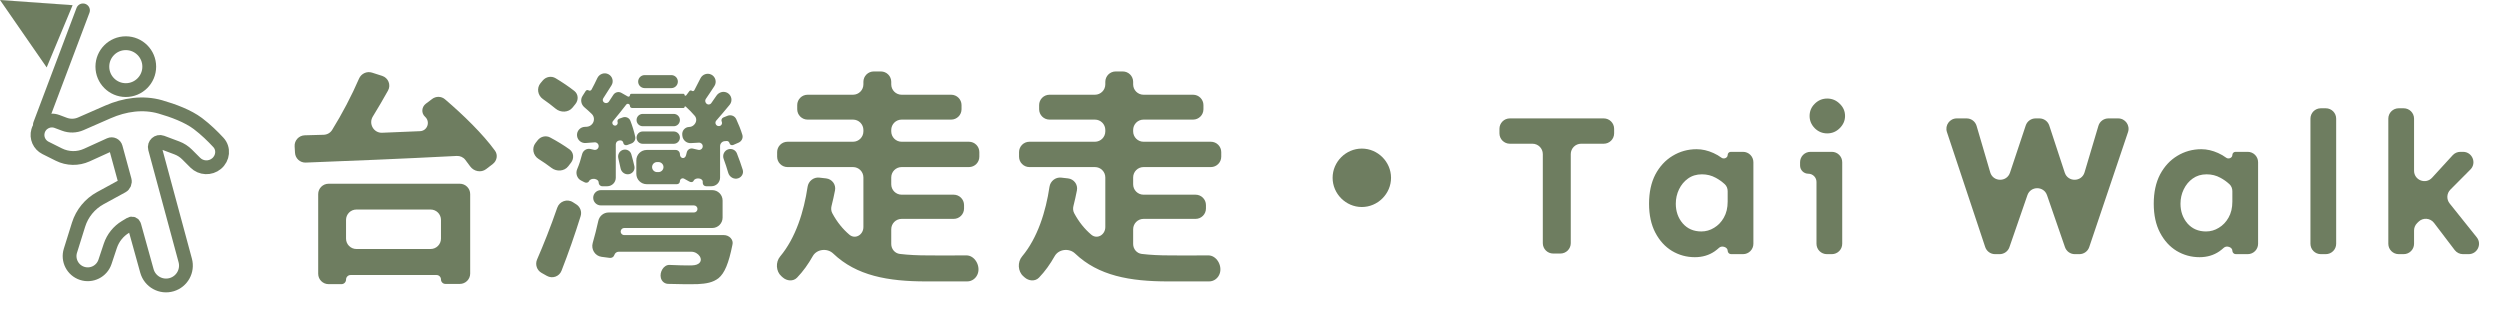
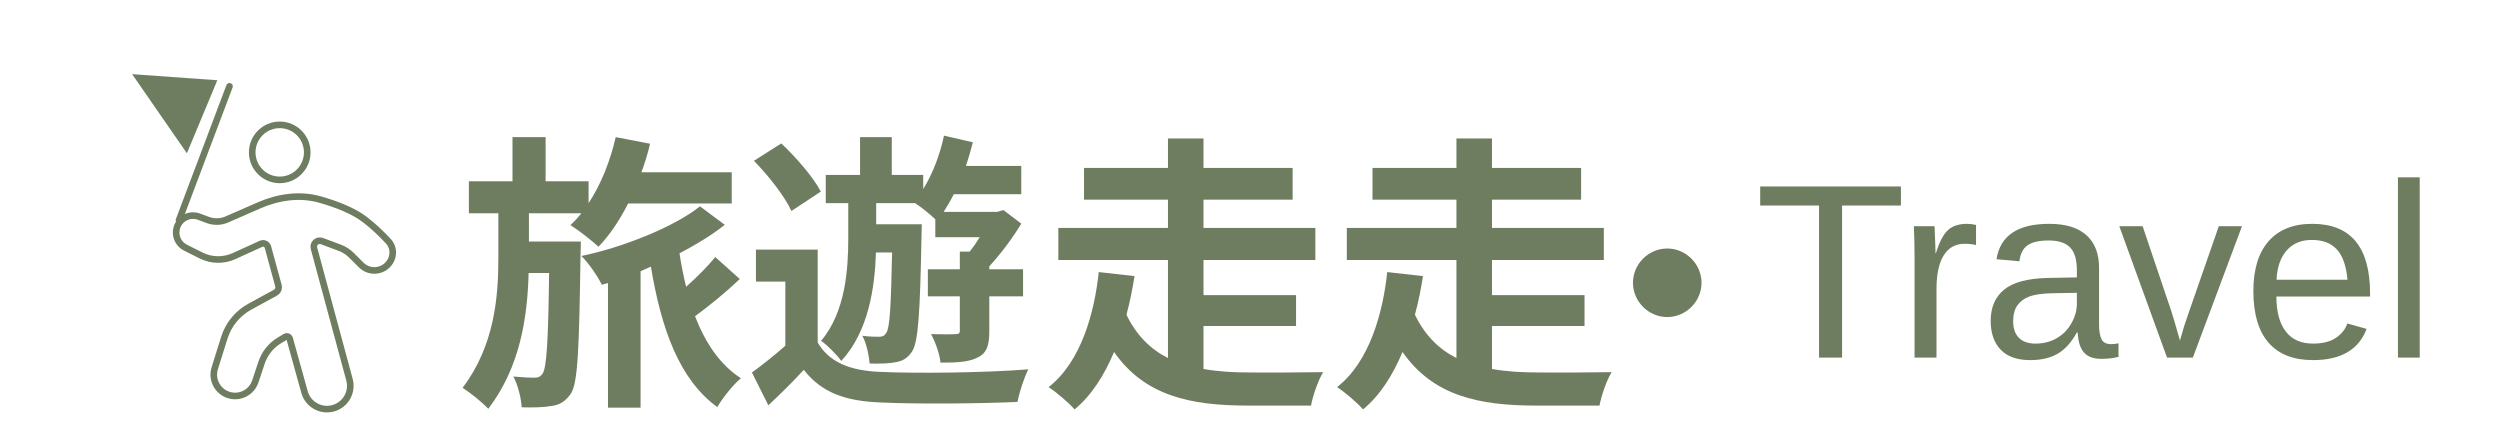
- <svg xmlns="http://www.w3.org/2000/svg" width="241" height="32" viewBox="0 0 241 32" fill="none">
-   <path d="M0 0L7 0.5L4.5 6.5L0 0Z" fill="#6E7D60" />
-   <path d="M3.851 12L8 1" stroke="#6E7D60" stroke-width="1.33" stroke-linecap="round" />
-   <circle cx="2.925" cy="2.925" r="2.26" transform="matrix(-1 0 0 1 15.0522 3.5)" stroke="#6E7D60" stroke-width="1.33" />
-   <path d="M19.075 11.91C19.837 12.484 20.529 13.165 21.048 13.725C21.604 14.325 21.504 15.249 20.876 15.772C20.27 16.277 19.379 16.237 18.821 15.679L18.033 14.891C17.755 14.614 17.422 14.399 17.055 14.261L15.594 13.713C15.215 13.571 14.834 13.918 14.94 14.309L17.857 25.104C18.128 26.106 17.552 27.14 16.559 27.438C15.531 27.747 14.451 27.151 14.163 26.117L12.944 21.728C12.901 21.572 12.721 21.5 12.582 21.583L12.101 21.872C11.41 22.287 10.89 22.935 10.635 23.7L10.121 25.242C9.815 26.159 8.823 26.655 7.906 26.349C7.001 26.048 6.504 25.077 6.789 24.166L7.571 21.663C7.913 20.567 8.668 19.648 9.675 19.099L11.769 17.956C11.979 17.842 12.082 17.598 12.02 17.368L11.157 14.206C11.091 13.961 10.82 13.834 10.589 13.939L8.366 14.95C7.507 15.34 6.517 15.322 5.673 14.9L4.383 14.255C3.785 13.956 3.484 13.272 3.668 12.629C3.891 11.848 4.733 11.423 5.494 11.709L6.21 11.977C6.722 12.169 7.287 12.154 7.787 11.935L10.415 10.785C12.011 10.087 13.783 9.826 15.457 10.306C16.697 10.662 18.115 11.188 19.075 11.91Z" stroke="#6E7D60" stroke-width="1.33" />
-   <path d="M154.602 11.414C155.154 11.414 155.602 11.862 155.602 12.414V12.855C155.602 13.408 155.154 13.855 154.602 13.855H152.422C151.87 13.855 151.422 14.303 151.422 14.855V23.441C151.422 23.994 150.974 24.441 150.422 24.441H149.727C149.174 24.441 148.727 23.994 148.727 23.441V14.855C148.727 14.303 148.279 13.855 147.727 13.855H145.547C144.995 13.855 144.547 13.408 144.547 12.855V12.414C144.547 11.862 144.995 11.414 145.547 11.414H154.602Z" fill="#6E7D60" />
-   <path d="M163.559 14.383C164.092 14.383 164.633 14.507 165.18 14.754C165.461 14.881 165.719 15.031 165.952 15.204C166.178 15.37 166.547 15.222 166.547 14.941C166.547 14.773 166.683 14.637 166.851 14.637H168.027C168.58 14.637 169.027 15.084 169.027 15.637V23.5C169.027 24.052 168.58 24.5 168.027 24.5H166.88C166.696 24.5 166.547 24.351 166.547 24.166C166.547 23.82 165.987 23.644 165.73 23.877C165.596 24 165.452 24.116 165.297 24.227C164.75 24.604 164.112 24.793 163.383 24.793C162.589 24.793 161.853 24.591 161.176 24.188C160.512 23.784 159.978 23.198 159.574 22.43C159.171 21.662 158.969 20.73 158.969 19.637C158.969 18.543 159.171 17.605 159.574 16.824C159.991 16.043 160.544 15.444 161.234 15.027C161.938 14.598 162.712 14.383 163.559 14.383ZM164.066 16.805C163.546 16.805 163.096 16.941 162.719 17.215C162.354 17.475 162.068 17.82 161.859 18.25C161.651 18.68 161.547 19.142 161.547 19.637C161.547 20.379 161.768 21.01 162.211 21.531C162.667 22.052 163.266 22.312 164.008 22.312C164.451 22.312 164.861 22.195 165.238 21.961C165.629 21.727 165.941 21.401 166.176 20.984C166.423 20.555 166.547 20.04 166.547 19.441V18.429C166.547 18.176 166.454 17.929 166.268 17.758C165.995 17.508 165.703 17.301 165.395 17.137C164.991 16.915 164.548 16.805 164.066 16.805Z" fill="#6E7D60" />
-   <path d="M176.145 9.5C176.613 9.5 177.017 9.669 177.355 10.008C177.694 10.333 177.863 10.724 177.863 11.18C177.863 11.622 177.694 12.013 177.355 12.352C177.017 12.69 176.613 12.859 176.145 12.859C175.676 12.859 175.272 12.69 174.934 12.352C174.608 12.013 174.445 11.622 174.445 11.18C174.445 10.724 174.608 10.333 174.934 10.008C175.272 9.669 175.676 9.5 176.145 9.5ZM176.59 14.637C177.142 14.637 177.59 15.084 177.59 15.637V23.5C177.59 24.052 177.142 24.5 176.59 24.5H176.109C175.557 24.5 175.109 24.052 175.109 23.5V17.537C175.109 17.1 174.755 16.746 174.318 16.746C173.881 16.746 173.527 16.392 173.527 15.955V15.637C173.527 15.084 173.975 14.637 174.527 14.637H176.59Z" fill="#6E7D60" />
-   <path d="M204.193 11.414C204.877 11.414 205.359 12.085 205.141 12.734L201.401 23.82C201.264 24.226 200.883 24.5 200.454 24.5H200.009C199.583 24.5 199.203 24.23 199.064 23.827L197.332 18.816C197.021 17.918 195.752 17.918 195.442 18.816L193.709 23.827C193.57 24.23 193.191 24.5 192.764 24.5H192.323C191.892 24.5 191.51 24.224 191.374 23.816L187.684 12.73C187.469 12.082 187.95 11.414 188.633 11.414H189.583C190.027 11.414 190.418 11.707 190.543 12.133L191.856 16.611C192.131 17.551 193.454 17.575 193.764 16.646L195.28 12.098C195.416 11.69 195.798 11.414 196.229 11.414H196.6C197.032 11.414 197.415 11.691 197.55 12.102L199.042 16.642C199.348 17.573 200.671 17.554 200.951 16.616L202.287 12.129C202.413 11.705 202.803 11.414 203.246 11.414H204.193Z" fill="#6E7D60" />
-   <path d="M212.211 14.383C212.745 14.383 213.285 14.507 213.832 14.754C214.114 14.881 214.371 15.031 214.605 15.204C214.83 15.37 215.199 15.222 215.199 14.941C215.199 14.773 215.335 14.637 215.503 14.637H216.68C217.232 14.637 217.68 15.084 217.68 15.637V23.5C217.68 24.052 217.232 24.5 216.68 24.5H215.533C215.349 24.5 215.199 24.351 215.199 24.166C215.199 23.82 214.639 23.644 214.383 23.877C214.249 24 214.104 24.116 213.949 24.227C213.402 24.604 212.764 24.793 212.035 24.793C211.241 24.793 210.505 24.591 209.828 24.188C209.164 23.784 208.63 23.198 208.227 22.43C207.823 21.662 207.621 20.73 207.621 19.637C207.621 18.543 207.823 17.605 208.227 16.824C208.643 16.043 209.197 15.444 209.887 15.027C210.59 14.598 211.365 14.383 212.211 14.383ZM212.719 16.805C212.198 16.805 211.749 16.941 211.371 17.215C211.007 17.475 210.72 17.82 210.512 18.25C210.303 18.68 210.199 19.142 210.199 19.637C210.199 20.379 210.421 21.01 210.863 21.531C211.319 22.052 211.918 22.312 212.66 22.312C213.103 22.312 213.513 22.195 213.891 21.961C214.281 21.727 214.594 21.401 214.828 20.984C215.076 20.555 215.199 20.04 215.199 19.441V18.429C215.199 18.176 215.107 17.929 214.92 17.758C214.647 17.508 214.356 17.301 214.047 17.137C213.643 16.915 213.201 16.805 212.719 16.805Z" fill="#6E7D60" />
-   <path d="M224.207 10.438C224.759 10.438 225.207 10.885 225.207 11.438V23.5C225.207 24.052 224.759 24.5 224.207 24.5H223.727C223.174 24.5 222.727 24.052 222.727 23.5V11.438C222.727 10.885 223.174 10.438 223.727 10.438H224.207Z" fill="#6E7D60" />
-   <path d="M231.715 10.438C232.267 10.438 232.715 10.885 232.715 11.438V16.458C232.715 17.37 233.836 17.806 234.452 17.133L236.441 14.961C236.63 14.755 236.898 14.637 237.179 14.637H237.437C238.327 14.637 238.774 15.712 238.146 16.342L236.216 18.281C235.857 18.642 235.826 19.214 236.144 19.611L238.757 22.875C239.282 23.53 238.816 24.5 237.977 24.5H237.429C237.117 24.5 236.823 24.354 236.633 24.106L234.639 21.485C234.272 21.003 233.564 20.955 233.136 21.384L233.008 21.512C232.82 21.699 232.715 21.954 232.715 22.219V23.5C232.715 24.052 232.267 24.5 231.715 24.5H231.234C230.682 24.5 230.234 24.052 230.234 23.5V11.438C230.234 10.885 230.682 10.438 231.234 10.438H231.715Z" fill="#6E7D60" />
-   <path d="M41.51 20.198C42.062 20.198 42.51 20.646 42.51 21.198V23.004C42.51 23.556 42.062 24.004 41.51 24.004H34.358C33.806 24.004 33.358 23.556 33.358 23.004V21.198C33.358 20.646 33.806 20.198 34.358 20.198H41.51ZM30.674 26.392C30.674 26.944 31.122 27.392 31.674 27.392H32.918C33.161 27.392 33.358 27.195 33.358 26.952C33.358 26.709 33.555 26.512 33.798 26.512H42.081C42.318 26.512 42.51 26.704 42.51 26.941C42.51 27.178 42.702 27.37 42.939 27.37H44.326C44.878 27.37 45.326 26.922 45.326 26.37V18.712C45.326 18.16 44.878 17.712 44.326 17.712H31.674C31.122 17.712 30.674 18.16 30.674 18.712V26.392ZM41.054 9.996C40.637 10.31 40.59 10.906 40.977 11.257C41.507 11.736 41.205 12.614 40.491 12.645C39.259 12.698 38.033 12.749 36.836 12.797C36.024 12.83 35.512 11.928 35.938 11.235C36.441 10.416 36.939 9.569 37.406 8.73C37.709 8.186 37.433 7.505 36.84 7.314L35.862 7.001C35.358 6.839 34.816 7.098 34.607 7.585C33.92 9.183 32.973 10.987 32.015 12.531C31.839 12.814 31.53 12.985 31.196 12.993C30.562 13.007 29.954 13.026 29.379 13.043C28.812 13.059 28.369 13.54 28.402 14.105L28.439 14.732C28.471 15.275 28.93 15.694 29.474 15.673C33.401 15.523 38.819 15.305 44.028 15.033C44.346 15.016 44.655 15.151 44.85 15.402C45.018 15.617 45.175 15.827 45.319 16.031C45.672 16.53 46.377 16.674 46.862 16.303L47.504 15.81C47.906 15.502 48.015 14.941 47.719 14.53C46.569 12.939 44.65 11.063 42.893 9.569C42.542 9.27 42.031 9.261 41.663 9.538L41.054 9.996Z" fill="#6E7D60" />
-   <path d="M65.346 7.867C65.346 7.521 65.065 7.24 64.719 7.24H62.145C61.799 7.24 61.518 7.521 61.518 7.867C61.518 8.213 61.799 8.494 62.145 8.494H64.719C65.065 8.494 65.346 8.213 65.346 7.867ZM55.47 10.029C55.784 9.641 55.761 9.081 55.37 8.771C54.847 8.355 54.188 7.917 53.562 7.541C53.153 7.294 52.629 7.394 52.322 7.76L52.108 8.014C51.712 8.486 51.832 9.199 52.338 9.549C52.766 9.846 53.191 10.165 53.563 10.476C54.044 10.878 54.799 10.859 55.193 10.372L55.47 10.029ZM55.048 15.68C55.361 15.273 55.313 14.694 54.895 14.394C54.348 14 53.677 13.593 53.034 13.252C52.623 13.033 52.118 13.155 51.83 13.522L51.623 13.787C51.241 14.275 51.39 14.99 51.914 15.321C52.352 15.597 52.79 15.898 53.173 16.191C53.664 16.565 54.402 16.52 54.778 16.03L55.048 15.68ZM52.724 26.597C53.247 26.891 53.91 26.662 54.129 26.103C54.781 24.438 55.425 22.598 55.974 20.832C56.106 20.405 55.934 19.944 55.558 19.704L55.225 19.491C54.67 19.137 53.931 19.406 53.717 20.027C53.099 21.826 52.381 23.625 51.776 25.01C51.567 25.488 51.748 26.049 52.203 26.304L52.724 26.597ZM63.96 16.106C63.96 16.373 63.743 16.59 63.476 16.59H63.344C63.077 16.59 62.86 16.373 62.86 16.106C62.86 15.839 63.077 15.622 63.344 15.622H63.476C63.743 15.622 63.96 15.839 63.96 16.106ZM57.712 17.603C57.712 17.796 57.868 17.954 58.061 17.954H58.537C58.993 17.954 59.362 17.585 59.362 17.129V13.919C59.362 13.725 59.51 13.562 59.704 13.543L59.794 13.534C59.936 13.521 60.069 13.633 60.089 13.774C60.115 13.951 60.293 14.045 60.46 13.982L60.861 13.834C61.13 13.735 61.295 13.462 61.235 13.182C61.133 12.707 60.967 12.152 60.768 11.642C60.654 11.35 60.325 11.215 60.03 11.321L59.694 11.442C59.56 11.491 59.488 11.632 59.535 11.766C59.591 11.929 59.472 12.106 59.3 12.11C59.074 12.115 58.945 11.847 59.091 11.674C59.521 11.165 59.953 10.62 60.366 10.086C60.483 9.934 60.726 10.017 60.726 10.208C60.726 10.319 60.816 10.408 60.926 10.408H65.908C65.95 10.408 65.984 10.374 65.984 10.332C65.984 10.267 66.06 10.233 66.108 10.276C66.42 10.558 66.719 10.868 66.973 11.164C67.173 11.396 67.158 11.739 66.959 11.972C66.948 11.984 66.938 11.997 66.927 12.009C66.804 12.153 66.624 12.236 66.434 12.24C66.037 12.249 65.731 12.594 65.769 12.989L65.779 13.093C65.82 13.51 66.183 13.821 66.601 13.796L67.372 13.752C67.574 13.74 67.744 13.9 67.744 14.102C67.744 14.328 67.534 14.495 67.314 14.445L66.782 14.322C66.525 14.263 66.269 14.426 66.207 14.683C66.183 14.777 66.159 14.872 66.134 14.967C66.024 15.384 65.544 15.295 65.544 14.863C65.544 14.638 65.362 14.456 65.137 14.456H62.342C61.79 14.456 61.342 14.904 61.342 15.456V16.756C61.342 17.308 61.79 17.756 62.342 17.756H65.258C65.416 17.756 65.544 17.628 65.544 17.47C65.544 17.263 65.756 17.126 65.941 17.221C66.11 17.307 66.28 17.401 66.43 17.491C66.593 17.589 66.789 17.586 66.871 17.414C67.03 17.084 67.744 17.148 67.744 17.515V17.63C67.744 17.809 67.889 17.954 68.068 17.954H68.58C69.042 17.954 69.416 17.58 69.416 17.118V14.086C69.416 13.836 69.609 13.627 69.859 13.608L70.06 13.592C70.183 13.583 70.298 13.682 70.325 13.802C70.361 13.962 70.532 14.04 70.682 13.975L71.197 13.752C71.492 13.624 71.657 13.305 71.563 12.998C71.417 12.519 71.204 11.974 70.969 11.477C70.82 11.163 70.451 11.034 70.129 11.163L69.738 11.321C69.576 11.386 69.501 11.569 69.575 11.726C69.666 11.921 69.528 12.15 69.314 12.154L69.291 12.155C69.016 12.16 68.867 11.83 69.049 11.623C69.485 11.13 69.924 10.607 70.343 10.097C70.642 9.732 70.536 9.185 70.124 8.954C69.757 8.748 69.292 8.879 69.061 9.23C68.909 9.46 68.743 9.698 68.567 9.941C68.451 10.102 68.224 10.117 68.087 9.973C67.976 9.857 67.948 9.671 68.039 9.54C68.305 9.159 68.584 8.731 68.866 8.3C69.119 7.913 68.978 7.389 68.562 7.188C68.175 7 67.71 7.171 67.521 7.557C67.341 7.925 67.137 8.323 66.934 8.699C66.886 8.788 66.769 8.812 66.689 8.75C66.616 8.694 66.511 8.709 66.456 8.783L66.152 9.192C66.098 9.264 65.984 9.227 65.984 9.137C65.984 9.086 65.942 9.044 65.891 9.044H60.864C60.788 9.044 60.726 9.106 60.726 9.182C60.726 9.287 60.612 9.354 60.52 9.302L59.896 8.948C59.626 8.795 59.283 8.892 59.119 9.154C58.99 9.359 58.849 9.572 58.701 9.793C58.591 9.958 58.35 9.983 58.202 9.851C58.096 9.757 58.076 9.597 58.153 9.478C58.404 9.091 58.675 8.664 58.948 8.228C59.184 7.851 59.044 7.353 58.647 7.152C58.25 6.951 57.766 7.131 57.579 7.535C57.41 7.899 57.218 8.282 57.024 8.638C56.968 8.74 56.838 8.774 56.739 8.711C56.644 8.651 56.52 8.68 56.459 8.774L56.152 9.256C55.928 9.607 56.015 10.072 56.334 10.34C56.579 10.547 56.822 10.767 57.047 10.986C57.312 11.243 57.326 11.662 57.092 11.948C56.952 12.12 56.749 12.216 56.528 12.223L56.377 12.228C55.922 12.243 55.577 12.642 55.627 13.094C55.673 13.511 56.04 13.817 56.458 13.787C56.736 13.767 57.022 13.746 57.313 13.722C57.527 13.703 57.712 13.872 57.712 14.087C57.712 14.321 57.495 14.495 57.266 14.443L56.914 14.363C56.556 14.281 56.203 14.512 56.114 14.868C55.99 15.363 55.836 15.855 55.639 16.307C55.466 16.706 55.625 17.206 56.015 17.401C56.123 17.455 56.228 17.509 56.326 17.561C56.497 17.653 56.692 17.637 56.781 17.464C56.966 17.102 57.712 17.197 57.712 17.603ZM70.212 14.391C69.821 14.508 69.618 14.937 69.76 15.319C69.924 15.763 70.078 16.227 70.198 16.651C70.314 17.066 70.752 17.325 71.161 17.189C71.506 17.074 71.706 16.715 71.599 16.367C71.447 15.873 71.243 15.309 71.036 14.784C70.907 14.458 70.548 14.29 70.212 14.391ZM61.364 13.268C61.364 13.596 61.63 13.862 61.958 13.862H64.95C65.278 13.862 65.544 13.596 65.544 13.268C65.544 12.94 65.278 12.674 64.95 12.674H61.958C61.63 12.674 61.364 12.94 61.364 13.268ZM65.544 11.574C65.544 11.246 65.278 10.98 64.95 10.98H61.958C61.63 10.98 61.364 11.246 61.364 11.574C61.364 11.902 61.63 12.168 61.958 12.168H64.95C65.278 12.168 65.544 11.902 65.544 11.574ZM60.694 16.777C61.025 16.683 61.23 16.355 61.154 16.02C61.072 15.657 60.968 15.253 60.858 14.87C60.764 14.546 60.431 14.359 60.102 14.434C59.736 14.518 59.515 14.892 59.606 15.257C59.686 15.582 59.762 15.918 59.825 16.23C59.904 16.628 60.304 16.887 60.694 16.777ZM60.176 22.662C59.953 22.662 59.79 22.452 59.846 22.236C59.885 22.085 60.021 21.98 60.176 21.98H68.658C69.21 21.98 69.658 21.532 69.658 20.98V19.328C69.658 18.776 69.21 18.328 68.658 18.328H57.921C57.514 18.328 57.184 18.658 57.184 19.065C57.184 19.472 57.514 19.802 57.921 19.802H66.897C67.085 19.802 67.238 19.955 67.238 20.143C67.238 20.331 67.085 20.484 66.897 20.484H58.669C58.19 20.484 57.78 20.824 57.677 21.292C57.52 22.004 57.333 22.745 57.138 23.421C56.962 24.032 57.36 24.676 57.99 24.758L58.772 24.86C58.974 24.887 59.164 24.774 59.224 24.579C59.279 24.399 59.447 24.268 59.635 24.268H66.657C67.314 24.268 67.879 25.026 67.348 25.412C67.128 25.566 66.864 25.588 66.424 25.588C66.075 25.588 65.362 25.579 64.549 25.539C63.975 25.51 63.562 26.239 63.708 26.796C63.795 27.13 64.068 27.357 64.413 27.366C65.556 27.398 66.617 27.411 67.216 27.392C68.096 27.348 68.712 27.238 69.262 26.82C69.856 26.336 70.252 25.368 70.604 23.608C70.746 23.111 70.297 22.662 69.78 22.662H60.176Z" fill="#6E7D60" />
-   <path d="M85.916 22.1C85.916 21.548 86.364 21.1 86.916 21.1H91.934C92.486 21.1 92.934 20.652 92.934 20.1V19.768C92.934 19.216 92.486 18.768 91.934 18.768H86.916C86.364 18.768 85.916 18.32 85.916 17.768V17.106C85.916 16.554 86.364 16.106 86.916 16.106H93.408C93.96 16.106 94.408 15.658 94.408 15.106V14.664C94.408 14.112 93.96 13.664 93.408 13.664H86.916C86.364 13.664 85.916 13.216 85.916 12.664V12.53C85.916 11.978 86.364 11.53 86.916 11.53H91.692C92.244 11.53 92.692 11.082 92.692 10.53V10.132C92.692 9.58 92.244 9.132 91.692 9.132H86.916C86.364 9.132 85.916 8.684 85.916 8.132V7.888C85.916 7.336 85.468 6.888 84.916 6.888H84.232C83.68 6.888 83.232 7.336 83.232 7.888V8.132C83.232 8.684 82.784 9.132 82.232 9.132H77.852C77.3 9.132 76.852 9.58 76.852 10.132V10.53C76.852 11.082 77.3 11.53 77.852 11.53H82.232C82.784 11.53 83.232 11.978 83.232 12.53V12.664C83.232 13.216 82.784 13.664 82.232 13.664H75.916C75.364 13.664 74.916 14.112 74.916 14.664V15.106C74.916 15.658 75.364 16.106 75.916 16.106H82.232C82.784 16.106 83.232 16.554 83.232 17.106V21.89C83.232 22.636 82.445 23.105 81.876 22.621C81.244 22.083 80.688 21.405 80.233 20.553C80.119 20.341 80.1 20.093 80.159 19.86C80.287 19.357 80.399 18.85 80.496 18.349C80.605 17.788 80.205 17.262 79.638 17.197L78.981 17.123C78.427 17.06 77.931 17.462 77.85 18.014C77.501 20.37 76.714 22.926 75.203 24.727C74.753 25.264 74.796 26.157 75.321 26.622C75.363 26.659 75.405 26.697 75.447 26.734C75.844 27.095 76.462 27.152 76.835 26.766C77.419 26.162 77.917 25.461 78.35 24.693C78.736 24.006 79.748 23.893 80.318 24.438C82.563 26.582 85.595 27.128 89.282 27.128H93.239C93.724 27.128 94.135 26.795 94.275 26.33C94.505 25.57 93.948 24.613 93.153 24.619C91.737 24.63 90.087 24.634 89.436 24.62C88.507 24.62 87.603 24.582 86.743 24.479C86.262 24.421 85.916 24.004 85.916 23.52V22.1Z" fill="#6E7D60" />
-   <path d="M109.236 22.1C109.236 21.548 109.684 21.1 110.236 21.1H115.254C115.806 21.1 116.254 20.652 116.254 20.1V19.768C116.254 19.216 115.806 18.768 115.254 18.768H110.236C109.684 18.768 109.236 18.32 109.236 17.768V17.106C109.236 16.554 109.684 16.106 110.236 16.106H116.728C117.28 16.106 117.728 15.658 117.728 15.106V14.664C117.728 14.112 117.28 13.664 116.728 13.664H110.236C109.684 13.664 109.236 13.216 109.236 12.664V12.53C109.236 11.978 109.684 11.53 110.236 11.53H115.012C115.564 11.53 116.012 11.082 116.012 10.53V10.132C116.012 9.58 115.564 9.132 115.012 9.132H110.236C109.684 9.132 109.236 8.684 109.236 8.132V7.888C109.236 7.336 108.788 6.888 108.236 6.888H107.552C107 6.888 106.552 7.336 106.552 7.888V8.132C106.552 8.684 106.104 9.132 105.552 9.132H101.172C100.62 9.132 100.172 9.58 100.172 10.132V10.53C100.172 11.082 100.62 11.53 101.172 11.53H105.552C106.104 11.53 106.552 11.978 106.552 12.53V12.664C106.552 13.216 106.104 13.664 105.552 13.664H99.236C98.684 13.664 98.236 14.112 98.236 14.664V15.106C98.236 15.658 98.684 16.106 99.236 16.106H105.552C106.104 16.106 106.552 16.554 106.552 17.106V21.89C106.552 22.636 105.765 23.105 105.196 22.621C104.564 22.083 104.008 21.405 103.552 20.553C103.439 20.341 103.42 20.093 103.479 19.86C103.607 19.357 103.719 18.85 103.816 18.349C103.925 17.788 103.525 17.262 102.958 17.197L102.301 17.123C101.747 17.06 101.251 17.462 101.17 18.014C100.821 20.37 100.034 22.926 98.523 24.727C98.073 25.264 98.116 26.157 98.641 26.622C98.683 26.659 98.725 26.697 98.766 26.734C99.164 27.095 99.782 27.152 100.156 26.766C100.739 26.162 101.237 25.461 101.67 24.693C102.056 24.006 103.068 23.893 103.638 24.438C105.883 26.582 108.915 27.128 112.602 27.128H116.559C117.044 27.128 117.455 26.795 117.595 26.33C117.825 25.57 117.268 24.613 116.473 24.619C115.057 24.63 113.407 24.634 112.756 24.62C111.827 24.62 110.923 24.582 110.063 24.479C109.582 24.421 109.236 24.004 109.236 23.52V22.1Z" fill="#6E7D60" />
-   <path d="M131.28 14.324C129.74 14.324 128.464 15.6 128.464 17.14C128.464 18.68 129.74 19.956 131.28 19.956C132.82 19.956 134.096 18.68 134.096 17.14C134.096 15.6 132.82 14.324 131.28 14.324Z" fill="#6E7D60" />
+ <svg xmlns="http://www.w3.org/2000/svg" viewBox="-2.114 210.678 503.523 89.213">
+   <path d="M 24.497 225.614 L 41.658 226.839 L 35.53 241.549 L 24.497 225.614 Z" fill="#6E7D60" style="" />
+   <path d="M 33.936 255.032 L 44.109 228.065" stroke="#6E7D60" stroke-width="1.33" stroke-linecap="round" style="" />
+   <circle cx="-54.226" cy="241.367" r="5.541" transform="matrix(-1, 0, 0, 1, 0, 0)" stroke="#6E7D60" stroke-width="1.33" style="fill-opacity: 0;" />
+   <path d="M 71.259 254.814 C 73.129 256.219 74.826 257.888 76.098 259.263 C 77.461 260.731 77.216 262.996 75.676 264.282 C 74.19 265.52 72.003 265.419 70.638 264.052 L 68.703 262.119 C 68.025 261.44 67.21 260.912 66.308 260.577 L 62.726 259.234 C 61.798 258.884 60.862 259.734 61.123 260.692 L 68.276 287.159 C 68.937 289.613 67.527 292.151 65.09 292.881 C 62.573 293.637 59.924 292.176 59.219 289.64 L 56.23 278.882 C 56.126 278.498 55.683 278.321 55.343 278.528 L 54.164 279.236 C 52.469 280.25 51.193 281.84 50.571 283.715 L 49.308 287.495 C 48.56 289.746 46.128 290.959 43.88 290.211 C 41.661 289.472 40.444 287.091 41.138 284.858 L 43.059 278.721 C 43.898 276.037 45.746 273.781 48.217 272.435 L 53.347 269.635 C 53.862 269.353 54.118 268.759 53.962 268.191 L 51.849 260.441 C 51.685 259.839 51.023 259.528 50.457 259.786 L 45.008 262.265 C 42.9 263.221 40.476 263.175 38.403 262.141 L 35.243 260.559 C 33.775 259.828 33.04 258.153 33.49 256.574 C 34.037 254.659 36.1 253.62 37.964 254.319 L 39.722 254.975 C 40.974 255.446 42.363 255.409 43.588 254.873 L 50.032 252.056 C 53.941 250.343 58.288 249.702 62.392 250.882 C 65.428 251.751 68.905 253.041 71.259 254.814 Z" stroke="#6E7D60" stroke-width="1.33" style="fill-opacity: 0;" />
+   <path d="M 333.683 260.729 C 329.91 260.729 326.781 263.858 326.781 267.633 C 326.781 271.408 329.91 274.537 333.683 274.537 C 337.459 274.537 340.588 271.408 340.588 267.633 C 340.588 263.858 337.459 260.729 333.683 260.729 Z" fill="#6E7D60" style="" />
+   <text style="white-space: pre; fill: rgb(51, 51, 51); font-family: Arial, sans-serif; font-size: 53.8px;" x="146.748" y="288.084"> </text>
+   <text style="white-space: pre; fill: rgb(51, 51, 51); font-family: Arial, sans-serif; font-size: 53.8px;" x="314.712" y="422.036"> </text>
+   <text style="white-space: pre; fill: rgb(51, 51, 51); font-family: Arial, sans-serif; font-size: 68.6px;" x="221.483" y="274.616"> </text>
+   <text style="fill: rgb(110, 125, 96); font-family: Arial, sans-serif; font-size: 58.1px; font-weight: 700; white-space: pre;" x="89.948" y="287.671">旅遊</text>
+   <text style="fill: rgb(110, 125, 96); font-family: Arial, sans-serif; font-size: 58.1px; font-weight: 700; white-space: pre;" x="207.861" y="287.9">走走</text>
+   <text style="fill: rgb(110, 125, 96); font-family: Arial, sans-serif; font-size: 28px; white-space: pre;" transform="matrix(1.788946, 0, 0, 1.788946, -268.072, -270.2681)">
+     <tspan x="346.214" y="309.105">Travel</tspan>
+     <tspan x="346.214" dy="1em">​</tspan>
+     <tspan x="346.214" dy="1em">​</tspan>
+   </text>
+   <text style="white-space: pre; fill: rgb(51, 51, 51); font-family: Arial, sans-serif; font-size: 53.8px;" x="497.327" y="405.967"> </text>
</svg>
